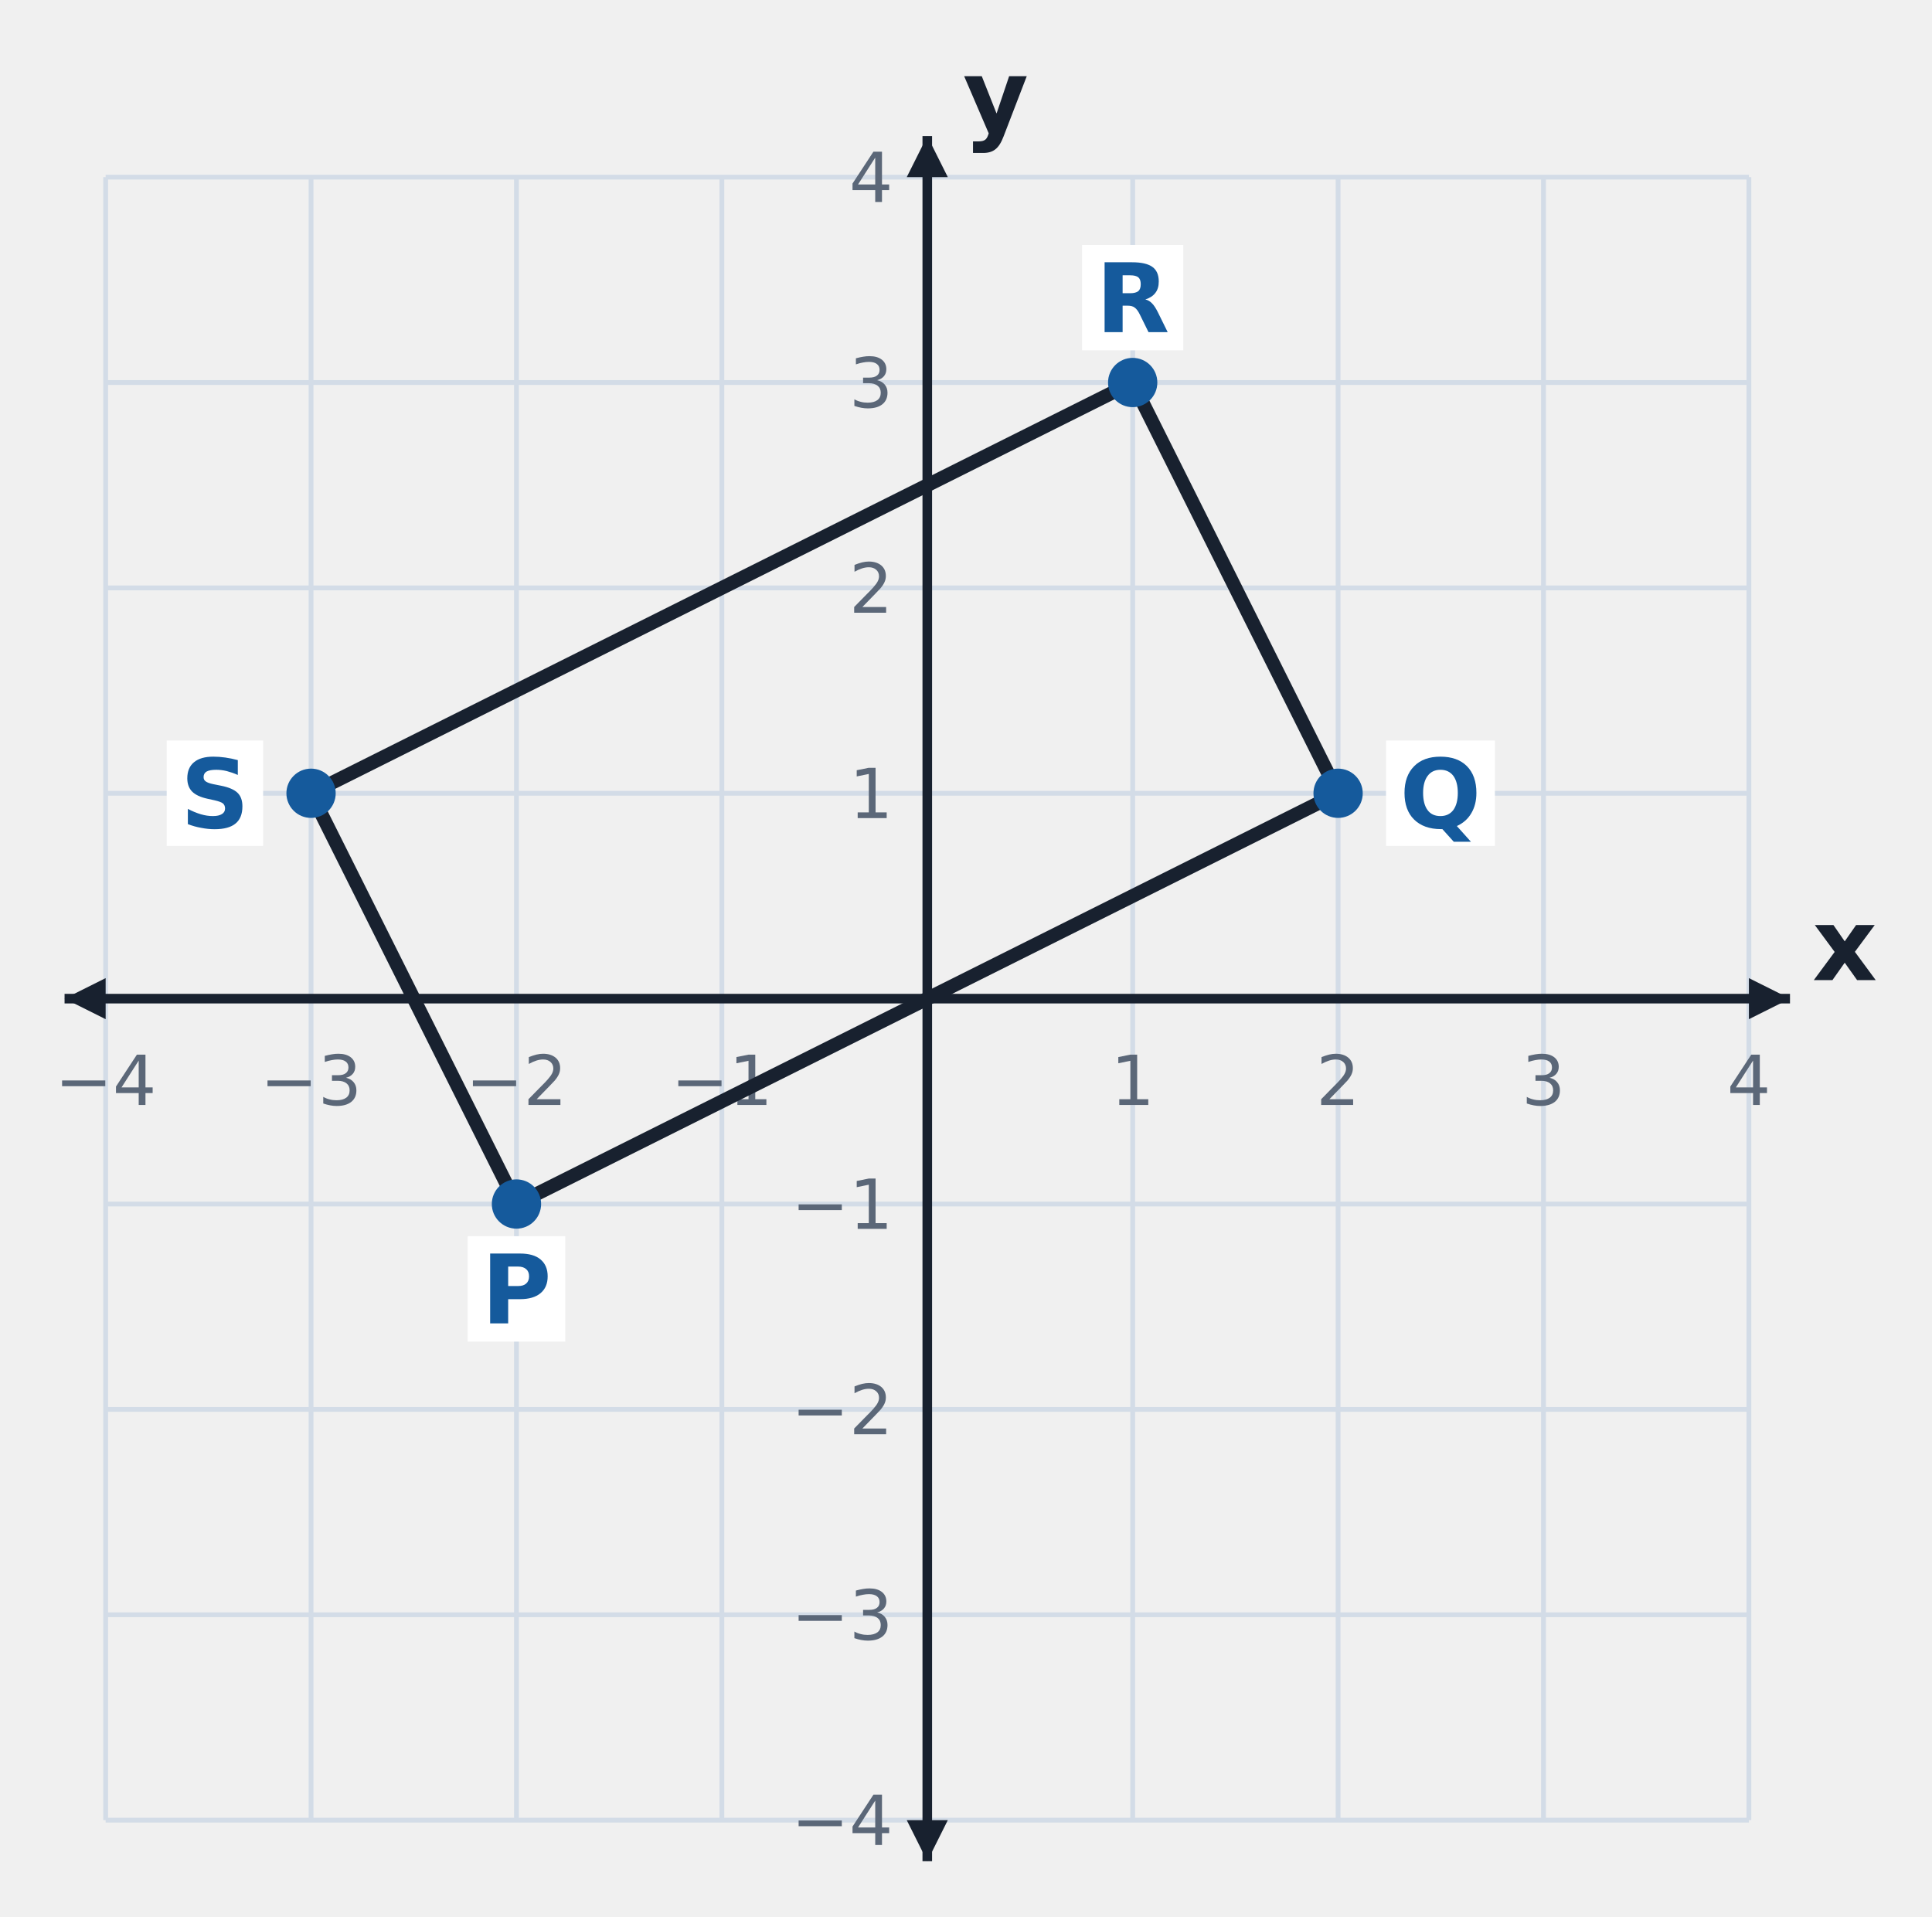
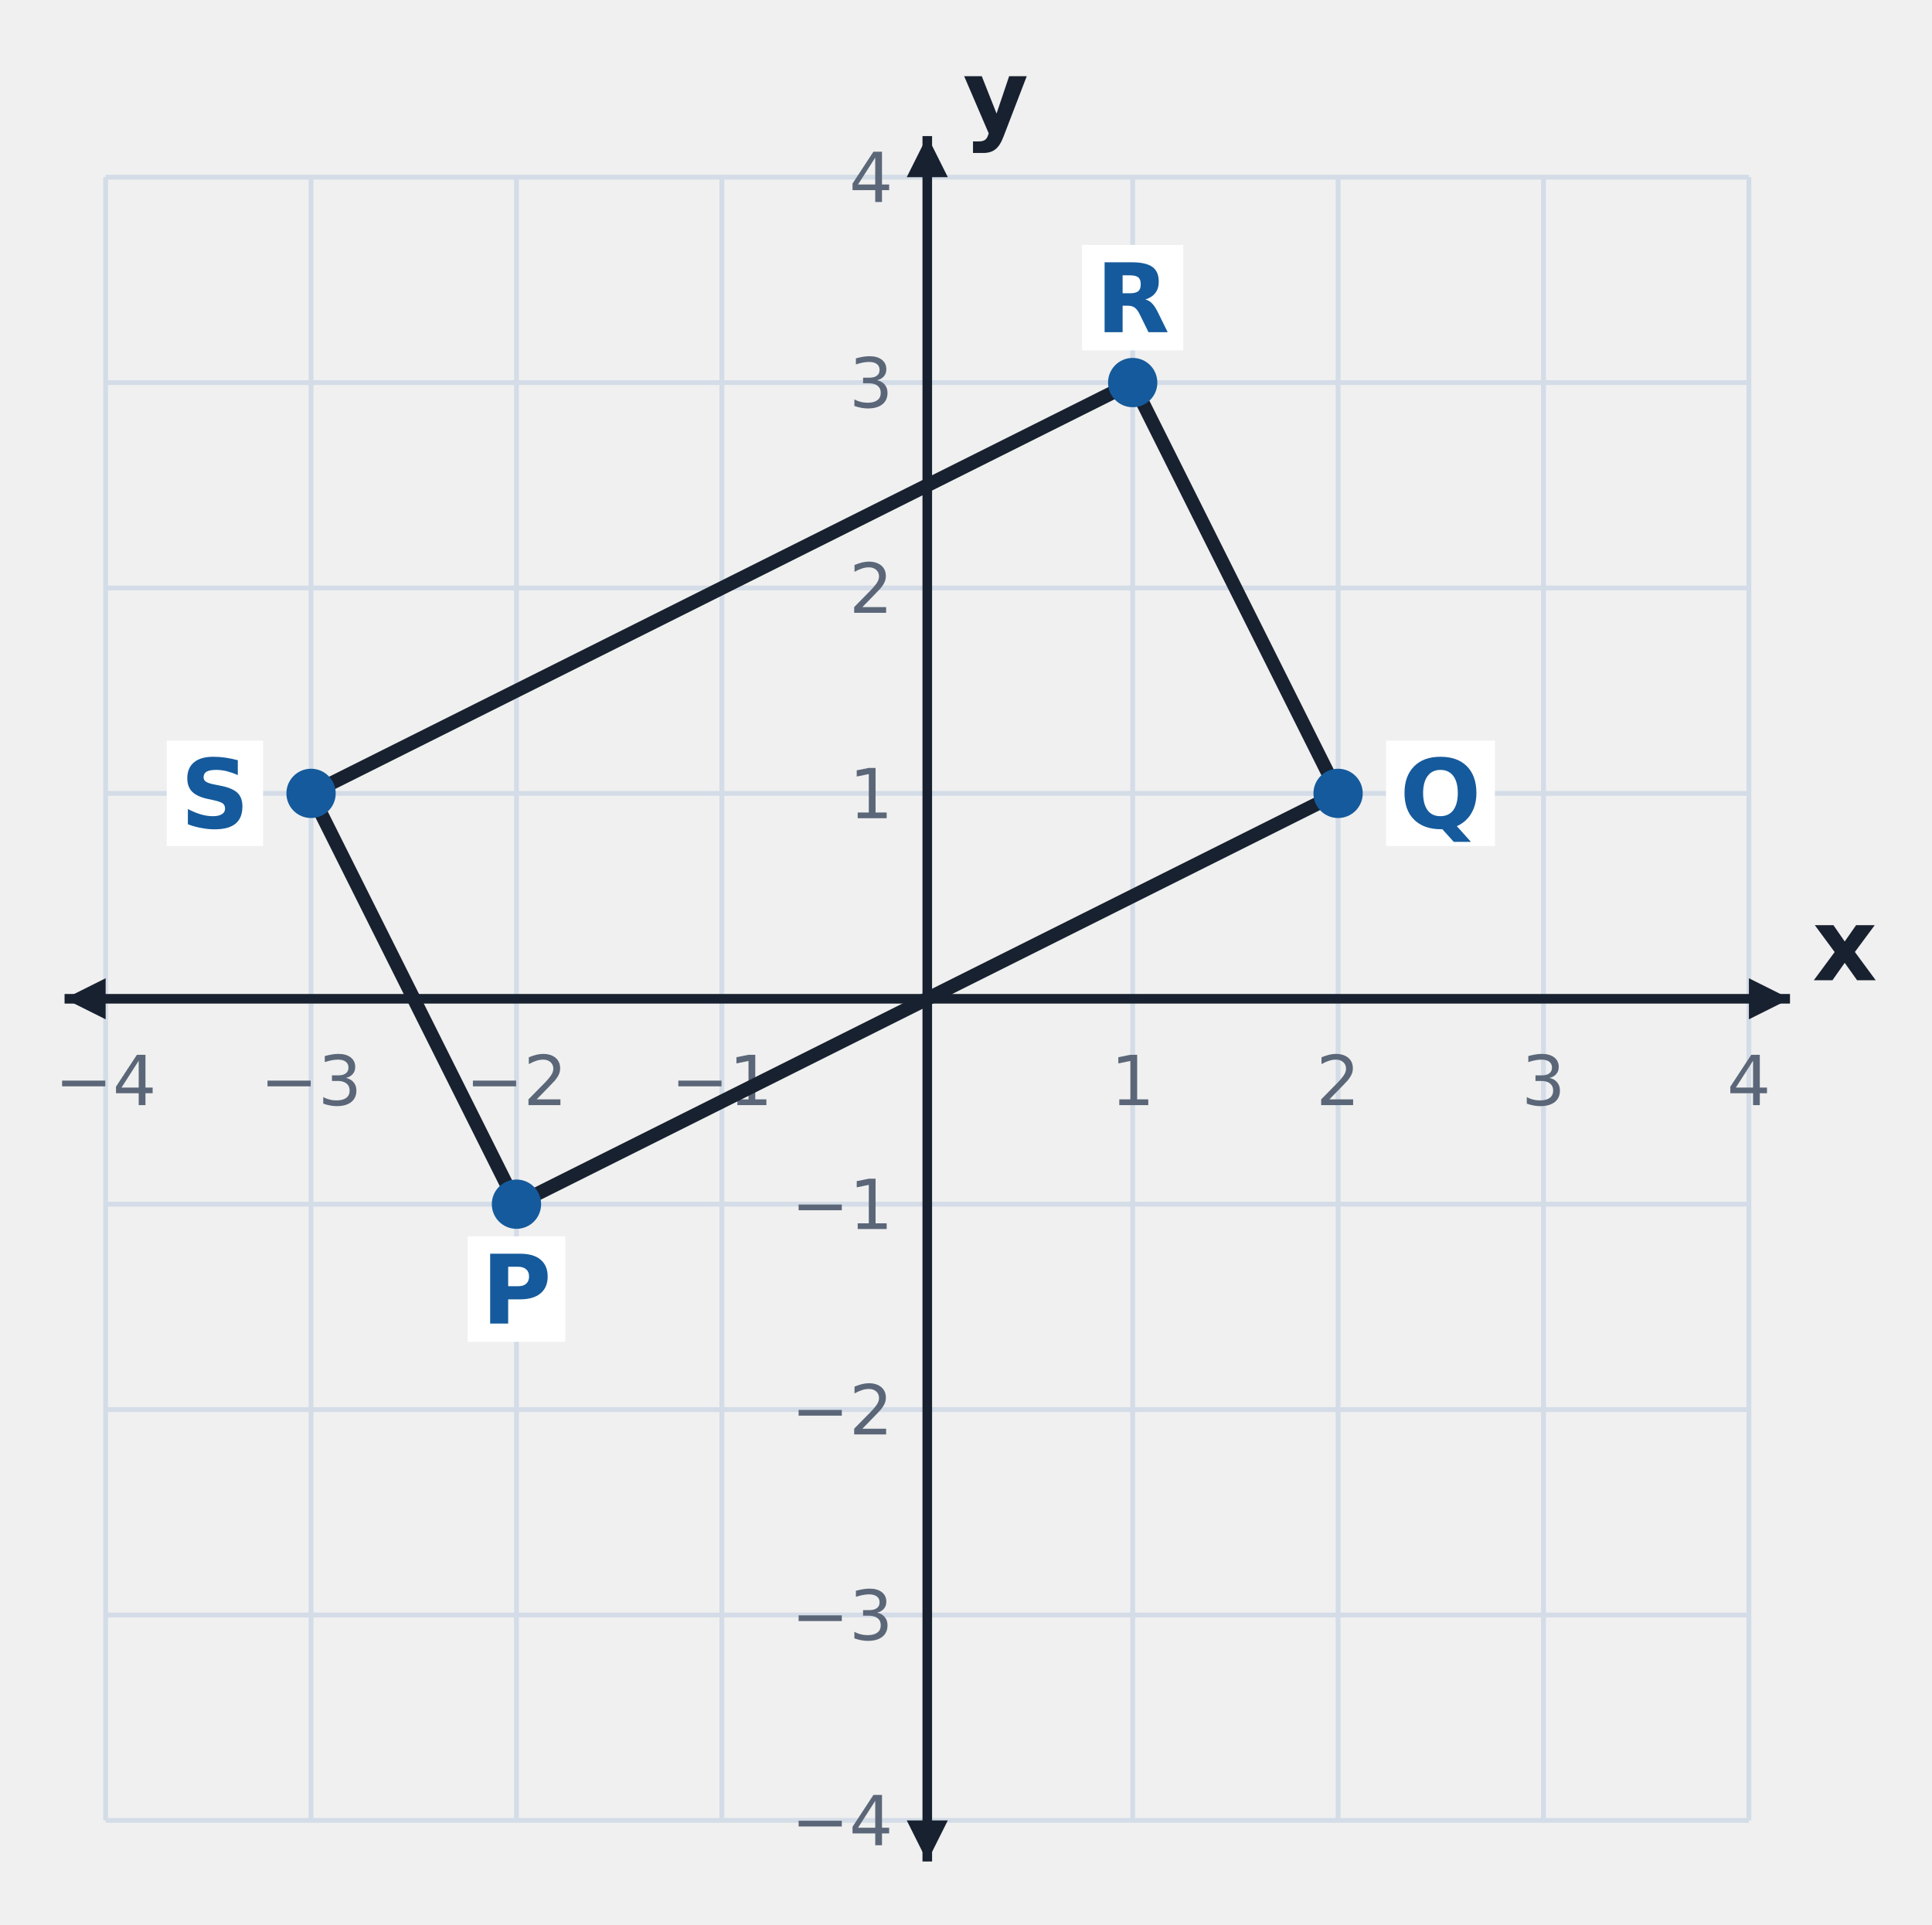
- <svg xmlns="http://www.w3.org/2000/svg" xmlns:xlink="http://www.w3.org/1999/xlink" version="1.1" width="282.17" height="279.927" viewBox="0 0 282.17 279.927">
+ <svg xmlns="http://www.w3.org/2000/svg" xmlns:xlink="http://www.w3.org/1999/xlink" version="1.1" width="282.17" height="281.077" viewBox="0 0 282.17 281.077">
  <defs>
    <clipPath id="clip_1">
-       <path transform="matrix(1,0,0,-1,-68.57043,319.8766)" d="M68.57 39.95H350.741V319.877H68.57Z" clip-rule="evenodd" />
+       <path transform="matrix(1,0,0,-1,-68.57043,319.8766)" d="M68.57 38.8H350.741V319.877H68.57Z" clip-rule="evenodd" />
    </clipPath>
    <path id="font_2_89" d="M.222 .28 .025 .547H.21L.322 .385 .435 .547H.62L.423 .281 .63 0H.445L.322 .173 .2 0H.015L.222 .28Z" />
    <path id="font_2_90" d="M.012 .547H.187L.334 .176 .459 .547H.634L.404-.051C.381-.112 .354-.155 .323-.179 .292-.204 .252-.216 .201-.216H.1V-.101H.155C.184-.101 .206-.096 .219-.086 .233-.077 .243-.06 .251-.036L.256-.021 .012 .547Z" />
    <path id="font_3_1" d="M.106 .355H.732V.272H.106V.355Z" />
    <path id="font_3_22" d="M.378 .643 .129 .254H.378V.643M.352 .729H.476V.254H.58V.172H.476V0H.378V.172H.049V.267L.352 .729Z" />
    <path id="font_3_21" d="M.406 .394C.453 .383 .49 .362 .516 .33 .543 .298 .556 .259 .556 .212 .556 .14 .531 .084 .482 .045 .432 .005 .362-.015 .271-.015 .24-.015 .209-.012 .177-.006 .144 0 .111 .009 .076 .021V.117C.104 .101 .133 .089 .166 .081 .199 .072 .233 .068 .268 .068 .33 .068 .377 .081 .409 .105 .442 .13 .458 .165 .458 .212 .458 .255 .443 .289 .413 .313 .383 .337 .341 .35 .287 .35H.202V.431H.291C.34 .431 .377 .44 .402 .46 .428 .479 .441 .507 .441 .543 .441 .581 .428 .609 .401 .629 .375 .649 .337 .659 .287 .659 .26 .659 .231 .656 .2 .65 .169 .645 .135 .635 .098 .623V.711C.136 .721 .171 .729 .203 .734 .236 .74 .267 .742 .296 .742 .371 .742 .43 .725 .474 .691 .517 .657 .539 .611 .539 .553 .539 .513 .528 .479 .504 .451 .481 .424 .448 .404 .406 .394Z" />
    <path id="font_3_20" d="M.192 .083H.536V0H.073V.083C.111 .122 .162 .174 .226 .239 .291 .304 .332 .346 .348 .365 .38 .401 .402 .431 .414 .455 .427 .48 .433 .504 .433 .528 .433 .567 .42 .598 .392 .623 .365 .647 .33 .659 .286 .659 .255 .659 .223 .654 .188 .643 .154 .632 .117 .616 .078 .594V.693C.118 .709 .155 .722 .189 .73 .224 .738 .256 .742 .284 .742 .36 .742 .42 .723 .465 .686 .51 .648 .532 .597 .532 .534 .532 .504 .527 .476 .515 .449 .504 .422 .484 .39 .454 .354 .446 .345 .42 .317 .376 .272 .333 .227 .271 .164 .192 .083Z" />
    <path id="font_3_19" d="M.124 .083H.285V.64L.11 .604V.694L.284 .729H.383V.083H.544V0H.124V.083Z" />
    <path id="font_2_49" d="M.092 .729H.404C.497 .729 .568 .709 .617 .668 .667 .626 .692 .568 .692 .491 .692 .415 .667 .356 .617 .315 .568 .274 .497 .253 .404 .253H.28V0H.092V.729M.28 .593V.39H.384C.42 .39 .448 .398 .468 .416 .488 .434 .498 .459 .498 .491 .498 .524 .488 .549 .468 .566 .448 .584 .42 .593 .384 .593H.28Z" />
    <path id="font_2_50" d="M.445-.014H.43C.31-.014 .217 .02 .15 .086 .083 .152 .05 .245 .05 .364 .05 .482 .083 .574 .15 .642 .216 .709 .308 .742 .425 .742 .543 .742 .635 .709 .701 .643 .767 .576 .8 .483 .8 .364 .8 .281 .782 .211 .747 .152 .712 .092 .662 .048 .596 .018L.743-.146H.564L.445-.014M.425 .605C.368 .605 .323 .584 .292 .542 .26 .5 .244 .44 .244 .364 .244 .285 .26 .226 .291 .184 .321 .143 .366 .122 .425 .122 .482 .122 .527 .143 .559 .185 .59 .228 .606 .287 .606 .364 .606 .44 .59 .5 .559 .542 .527 .584 .482 .605 .425 .605Z" />
    <path id="font_2_51" d="M.359 .406C.398 .406 .427 .414 .444 .428 .461 .443 .469 .467 .469 .5 .469 .533 .461 .557 .444 .571 .427 .586 .398 .593 .359 .593H.28V.406H.359M.28 .276V0H.092V.729H.379C.475 .729 .545 .713 .59 .681 .635 .649 .657 .598 .657 .528 .657 .48 .646 .441 .622 .41 .599 .379 .564 .356 .517 .341 .543 .335 .566 .322 .586 .301 .607 .281 .627 .249 .648 .207L.75 0H.55L.461 .181C.443 .218 .425 .243 .406 .256 .388 .27 .364 .276 .333 .276H.28Z" />
    <path id="font_2_52" d="M.599 .706V.551C.559 .569 .52 .582 .482 .592 .444 .601 .408 .605 .374 .605 .329 .605 .296 .599 .274 .587 .253 .575 .242 .555 .242 .529 .242 .51 .249 .494 .264 .484 .278 .473 .305 .463 .343 .455L.423 .439C.504 .423 .562 .398 .596 .365 .63 .332 .647 .285 .647 .224 .647 .143 .623 .083 .575 .044 .528 .005 .455-.015 .357-.015 .311-.015 .264-.01 .218-.001 .171 .007 .125 .02 .078 .038V.197C.125 .172 .17 .154 .213 .141 .257 .128 .299 .122 .339 .122 .38 .122 .411 .129 .433 .143 .455 .156 .466 .176 .466 .201 .466 .224 .458 .242 .444 .254 .429 .266 .399 .277 .355 .287L.282 .303C.209 .319 .156 .344 .122 .378 .089 .412 .072 .458 .072 .516 .072 .589 .095 .645 .142 .684 .189 .723 .256 .742 .344 .742 .384 .742 .425 .739 .468 .733 .51 .727 .554 .718 .599 .706Z" />
  </defs>
  <g clip-path="url(#clip_1)">
    <path transform="matrix(1,0,0,-1,-68.57043,319.8766)" stroke-width=".7" stroke-linecap="butt" stroke-miterlimit="10" stroke-linejoin="miter" fill="none" stroke="#d3dce7" d="M84 54V294" />
    <path transform="matrix(1,0,0,-1,-68.57043,319.8766)" stroke-width=".7" stroke-linecap="butt" stroke-miterlimit="10" stroke-linejoin="miter" fill="none" stroke="#d3dce7" d="M114 54V294" />
    <path transform="matrix(1,0,0,-1,-68.57043,319.8766)" stroke-width=".7" stroke-linecap="butt" stroke-miterlimit="10" stroke-linejoin="miter" fill="none" stroke="#d3dce7" d="M144 54V294" />
    <path transform="matrix(1,0,0,-1,-68.57043,319.8766)" stroke-width=".7" stroke-linecap="butt" stroke-miterlimit="10" stroke-linejoin="miter" fill="none" stroke="#d3dce7" d="M174 54V294" />
    <path transform="matrix(1,0,0,-1,-68.57043,319.8766)" stroke-width=".7" stroke-linecap="butt" stroke-miterlimit="10" stroke-linejoin="miter" fill="none" stroke="#d3dce7" d="M204 54V294" />
    <path transform="matrix(1,0,0,-1,-68.57043,319.8766)" stroke-width=".7" stroke-linecap="butt" stroke-miterlimit="10" stroke-linejoin="miter" fill="none" stroke="#d3dce7" d="M234 54V294" />
    <path transform="matrix(1,0,0,-1,-68.57043,319.8766)" stroke-width=".7" stroke-linecap="butt" stroke-miterlimit="10" stroke-linejoin="miter" fill="none" stroke="#d3dce7" d="M264 54V294" />
    <path transform="matrix(1,0,0,-1,-68.57043,319.8766)" stroke-width=".7" stroke-linecap="butt" stroke-miterlimit="10" stroke-linejoin="miter" fill="none" stroke="#d3dce7" d="M294 54V294" />
    <path transform="matrix(1,0,0,-1,-68.57043,319.8766)" stroke-width=".7" stroke-linecap="butt" stroke-miterlimit="10" stroke-linejoin="miter" fill="none" stroke="#d3dce7" d="M324 54V294" />
    <path transform="matrix(1,0,0,-1,-68.57043,319.8766)" stroke-width=".7" stroke-linecap="butt" stroke-miterlimit="10" stroke-linejoin="miter" fill="none" stroke="#d3dce7" d="M84 54H324" />
    <path transform="matrix(1,0,0,-1,-68.57043,319.8766)" stroke-width=".7" stroke-linecap="butt" stroke-miterlimit="10" stroke-linejoin="miter" fill="none" stroke="#d3dce7" d="M84 84H324" />
    <path transform="matrix(1,0,0,-1,-68.57043,319.8766)" stroke-width=".7" stroke-linecap="butt" stroke-miterlimit="10" stroke-linejoin="miter" fill="none" stroke="#d3dce7" d="M84 114H324" />
    <path transform="matrix(1,0,0,-1,-68.57043,319.8766)" stroke-width=".7" stroke-linecap="butt" stroke-miterlimit="10" stroke-linejoin="miter" fill="none" stroke="#d3dce7" d="M84 144H324" />
    <path transform="matrix(1,0,0,-1,-68.57043,319.8766)" stroke-width=".7" stroke-linecap="butt" stroke-miterlimit="10" stroke-linejoin="miter" fill="none" stroke="#d3dce7" d="M84 174H324" />
    <path transform="matrix(1,0,0,-1,-68.57043,319.8766)" stroke-width=".7" stroke-linecap="butt" stroke-miterlimit="10" stroke-linejoin="miter" fill="none" stroke="#d3dce7" d="M84 204H324" />
    <path transform="matrix(1,0,0,-1,-68.57043,319.8766)" stroke-width=".7" stroke-linecap="butt" stroke-miterlimit="10" stroke-linejoin="miter" fill="none" stroke="#d3dce7" d="M84 234H324" />
    <path transform="matrix(1,0,0,-1,-68.57043,319.8766)" stroke-width=".7" stroke-linecap="butt" stroke-miterlimit="10" stroke-linejoin="miter" fill="none" stroke="#d3dce7" d="M84 264H324" />
    <path transform="matrix(1,0,0,-1,-68.57043,319.8766)" stroke-width=".7" stroke-linecap="butt" stroke-miterlimit="10" stroke-linejoin="miter" fill="none" stroke="#d3dce7" d="M84 294H324" />
    <path transform="matrix(1,0,0,-1,-68.57043,319.8766)" stroke-width="1.4" stroke-linecap="butt" stroke-miterlimit="10" stroke-linejoin="miter" fill="none" stroke="#18212f" d="M78 174H330" />
    <path transform="matrix(1,0,0,-1,-68.57043,319.8766)" d="M330 174 324 177V171Z" fill="#18212f" fill-rule="evenodd" />
    <path transform="matrix(1,0,0,-1,-68.57043,319.8766)" d="M78 174 84 171V177Z" fill="#18212f" fill-rule="evenodd" />
    <use data-text="x" xlink:href="#font_2_89" transform="matrix(14.7,0,0,-14.7,264.6887,143.1686)" fill="#18212f" />
    <path transform="matrix(1,0,0,-1,-68.57043,319.8766)" stroke-width="1.4" stroke-linecap="butt" stroke-miterlimit="10" stroke-linejoin="miter" fill="none" stroke="#18212f" d="M204 48V300" />
    <path transform="matrix(1,0,0,-1,-68.57043,319.8766)" d="M204 300 201 294H207Z" fill="#18212f" fill-rule="evenodd" />
    <path transform="matrix(1,0,0,-1,-68.57043,319.8766)" d="M204 48 207 54H201Z" fill="#18212f" fill-rule="evenodd" />
    <use data-text="y" xlink:href="#font_2_90" transform="matrix(14.7,0,0,-14.7,140.6385,19.16855)" fill="#18212f" />
    <use data-text="−" xlink:href="#font_3_1" transform="matrix(10.08,0,0,-10.08,8,161.4053)" fill="#5b6778" />
    <use data-text="4" xlink:href="#font_3_22" transform="matrix(10.08,0,0,-10.08,16.44704,161.4053)" fill="#5b6778" />
    <use data-text="−" xlink:href="#font_3_1" transform="matrix(10.08,0,0,-10.08,37.99997,161.4053)" fill="#5b6778" />
    <use data-text="3" xlink:href="#font_3_21" transform="matrix(10.08,0,0,-10.08,46.44702,161.4053)" fill="#5b6778" />
    <use data-text="−" xlink:href="#font_3_1" transform="matrix(10.08,0,0,-10.08,67.99998,161.4053)" fill="#5b6778" />
    <use data-text="2" xlink:href="#font_3_20" transform="matrix(10.08,0,0,-10.08,76.44702,161.4053)" fill="#5b6778" />
    <use data-text="−" xlink:href="#font_3_1" transform="matrix(10.08,0,0,-10.08,97.99998,161.4053)" fill="#5b6778" />
    <use data-text="1" xlink:href="#font_3_19" transform="matrix(10.08,0,0,-10.08,106.447,161.4053)" fill="#5b6778" />
    <use data-text="1" xlink:href="#font_3_19" transform="matrix(10.08,0,0,-10.08,162.223,161.4053)" fill="#5b6778" />
    <use data-text="2" xlink:href="#font_3_20" transform="matrix(10.08,0,0,-10.08,192.223,161.4053)" fill="#5b6778" />
    <use data-text="3" xlink:href="#font_3_21" transform="matrix(10.08,0,0,-10.08,222.223,161.4053)" fill="#5b6778" />
    <use data-text="4" xlink:href="#font_3_22" transform="matrix(10.08,0,0,-10.08,252.223,161.4053)" fill="#5b6778" />
    <use data-text="−" xlink:href="#font_3_1" transform="matrix(10.08,0,0,-10.08,115.5705,269.5054)" fill="#5b6778" />
    <use data-text="4" xlink:href="#font_3_22" transform="matrix(10.08,0,0,-10.08,124.0175,269.5054)" fill="#5b6778" />
    <use data-text="−" xlink:href="#font_3_1" transform="matrix(10.08,0,0,-10.08,115.5705,239.5054)" fill="#5b6778" />
    <use data-text="3" xlink:href="#font_3_21" transform="matrix(10.08,0,0,-10.08,124.0175,239.5054)" fill="#5b6778" />
    <use data-text="−" xlink:href="#font_3_1" transform="matrix(10.08,0,0,-10.08,115.5705,209.5054)" fill="#5b6778" />
    <use data-text="2" xlink:href="#font_3_20" transform="matrix(10.08,0,0,-10.08,124.0175,209.5054)" fill="#5b6778" />
    <use data-text="−" xlink:href="#font_3_1" transform="matrix(10.08,0,0,-10.08,115.5705,179.5054)" fill="#5b6778" />
    <use data-text="1" xlink:href="#font_3_19" transform="matrix(10.08,0,0,-10.08,124.0175,179.5054)" fill="#5b6778" />
    <use data-text="1" xlink:href="#font_3_19" transform="matrix(10.08,0,0,-10.08,124.0164,119.5054)" fill="#5b6778" />
    <use data-text="2" xlink:href="#font_3_20" transform="matrix(10.08,0,0,-10.08,124.0164,89.50536)" fill="#5b6778" />
    <use data-text="3" xlink:href="#font_3_21" transform="matrix(10.08,0,0,-10.08,124.0164,59.50537)" fill="#5b6778" />
    <use data-text="4" xlink:href="#font_3_22" transform="matrix(10.08,0,0,-10.08,124.0164,29.50537)" fill="#5b6778" />
    <path transform="matrix(1,0,0,-1,-68.57043,319.8766)" stroke-width="2" stroke-linecap="butt" stroke-miterlimit="10" stroke-linejoin="miter" fill="none" stroke="#18212f" d="M144 144 264 204 234 264 114 204Z" />
    <path transform="matrix(1,0,0,-1,-68.57043,319.8766)" d="M147.6 144C147.6 145.988 145.988 147.6 144 147.6 142.012 147.6 140.4 145.988 140.4 144 140.4 142.012 142.012 140.4 144 140.4 145.988 140.4 147.6 142.012 147.6 144" fill="#155a9c" fill-rule="evenodd" />
    <path transform="matrix(1,0,0,-1,-68.57043,319.8766)" d="M136.87 123.9H151.13V139.3H136.87Z" fill="#ffffff" fill-rule="evenodd" />
    <use data-text="P" xlink:href="#font_2_49" transform="matrix(14,0,0,-14,70.29917,193.3166)" fill="#155a9c" />
    <path transform="matrix(1,0,0,-1,-68.57043,319.8766)" d="M267.6 204C267.6 205.988 265.988 207.6 264 207.6 262.012 207.6 260.4 205.988 260.4 204 260.4 202.012 262.012 200.4 264 200.4 265.988 200.4 267.6 202.012 267.6 204" fill="#155a9c" fill-rule="evenodd" />
    <path transform="matrix(1,0,0,-1,-68.57043,319.8766)" d="M271 196.3H286.901V211.7H271Z" fill="#ffffff" fill-rule="evenodd" />
    <use data-text="Q" xlink:href="#font_2_50" transform="matrix(14,0,0,-14,204.4296,120.9166)" fill="#155a9c" />
    <path transform="matrix(1,0,0,-1,-68.57043,319.8766)" d="M237.6 264C237.6 265.988 235.988 267.6 234 267.6 232.012 267.6 230.4 265.988 230.4 264 230.4 262.012 232.012 260.4 234 260.4 235.988 260.4 237.6 262.012 237.6 264" fill="#155a9c" fill-rule="evenodd" />
    <path transform="matrix(1,0,0,-1,-68.57043,319.8766)" d="M226.61 268.7H241.39V284.1H226.61Z" fill="#ffffff" fill-rule="evenodd" />
    <use data-text="R" xlink:href="#font_2_51" transform="matrix(14,0,0,-14,160.0395,48.51657)" fill="#155a9c" />
    <path transform="matrix(1,0,0,-1,-68.57043,319.8766)" d="M117.6 204C117.6 205.988 115.988 207.6 114 207.6 112.012 207.6 110.4 205.988 110.4 204 110.4 202.012 112.012 200.4 114 200.4 115.988 200.4 117.6 202.012 117.6 204" fill="#155a9c" fill-rule="evenodd" />
    <path transform="matrix(1,0,0,-1,-68.57043,319.8766)" d="M92.917 196.3H107V211.7H92.917Z" fill="#ffffff" fill-rule="evenodd" />
    <use data-text="S" xlink:href="#font_2_52" transform="matrix(14,0,0,-14,26.34657,120.9166)" fill="#155a9c" />
  </g>
</svg>
